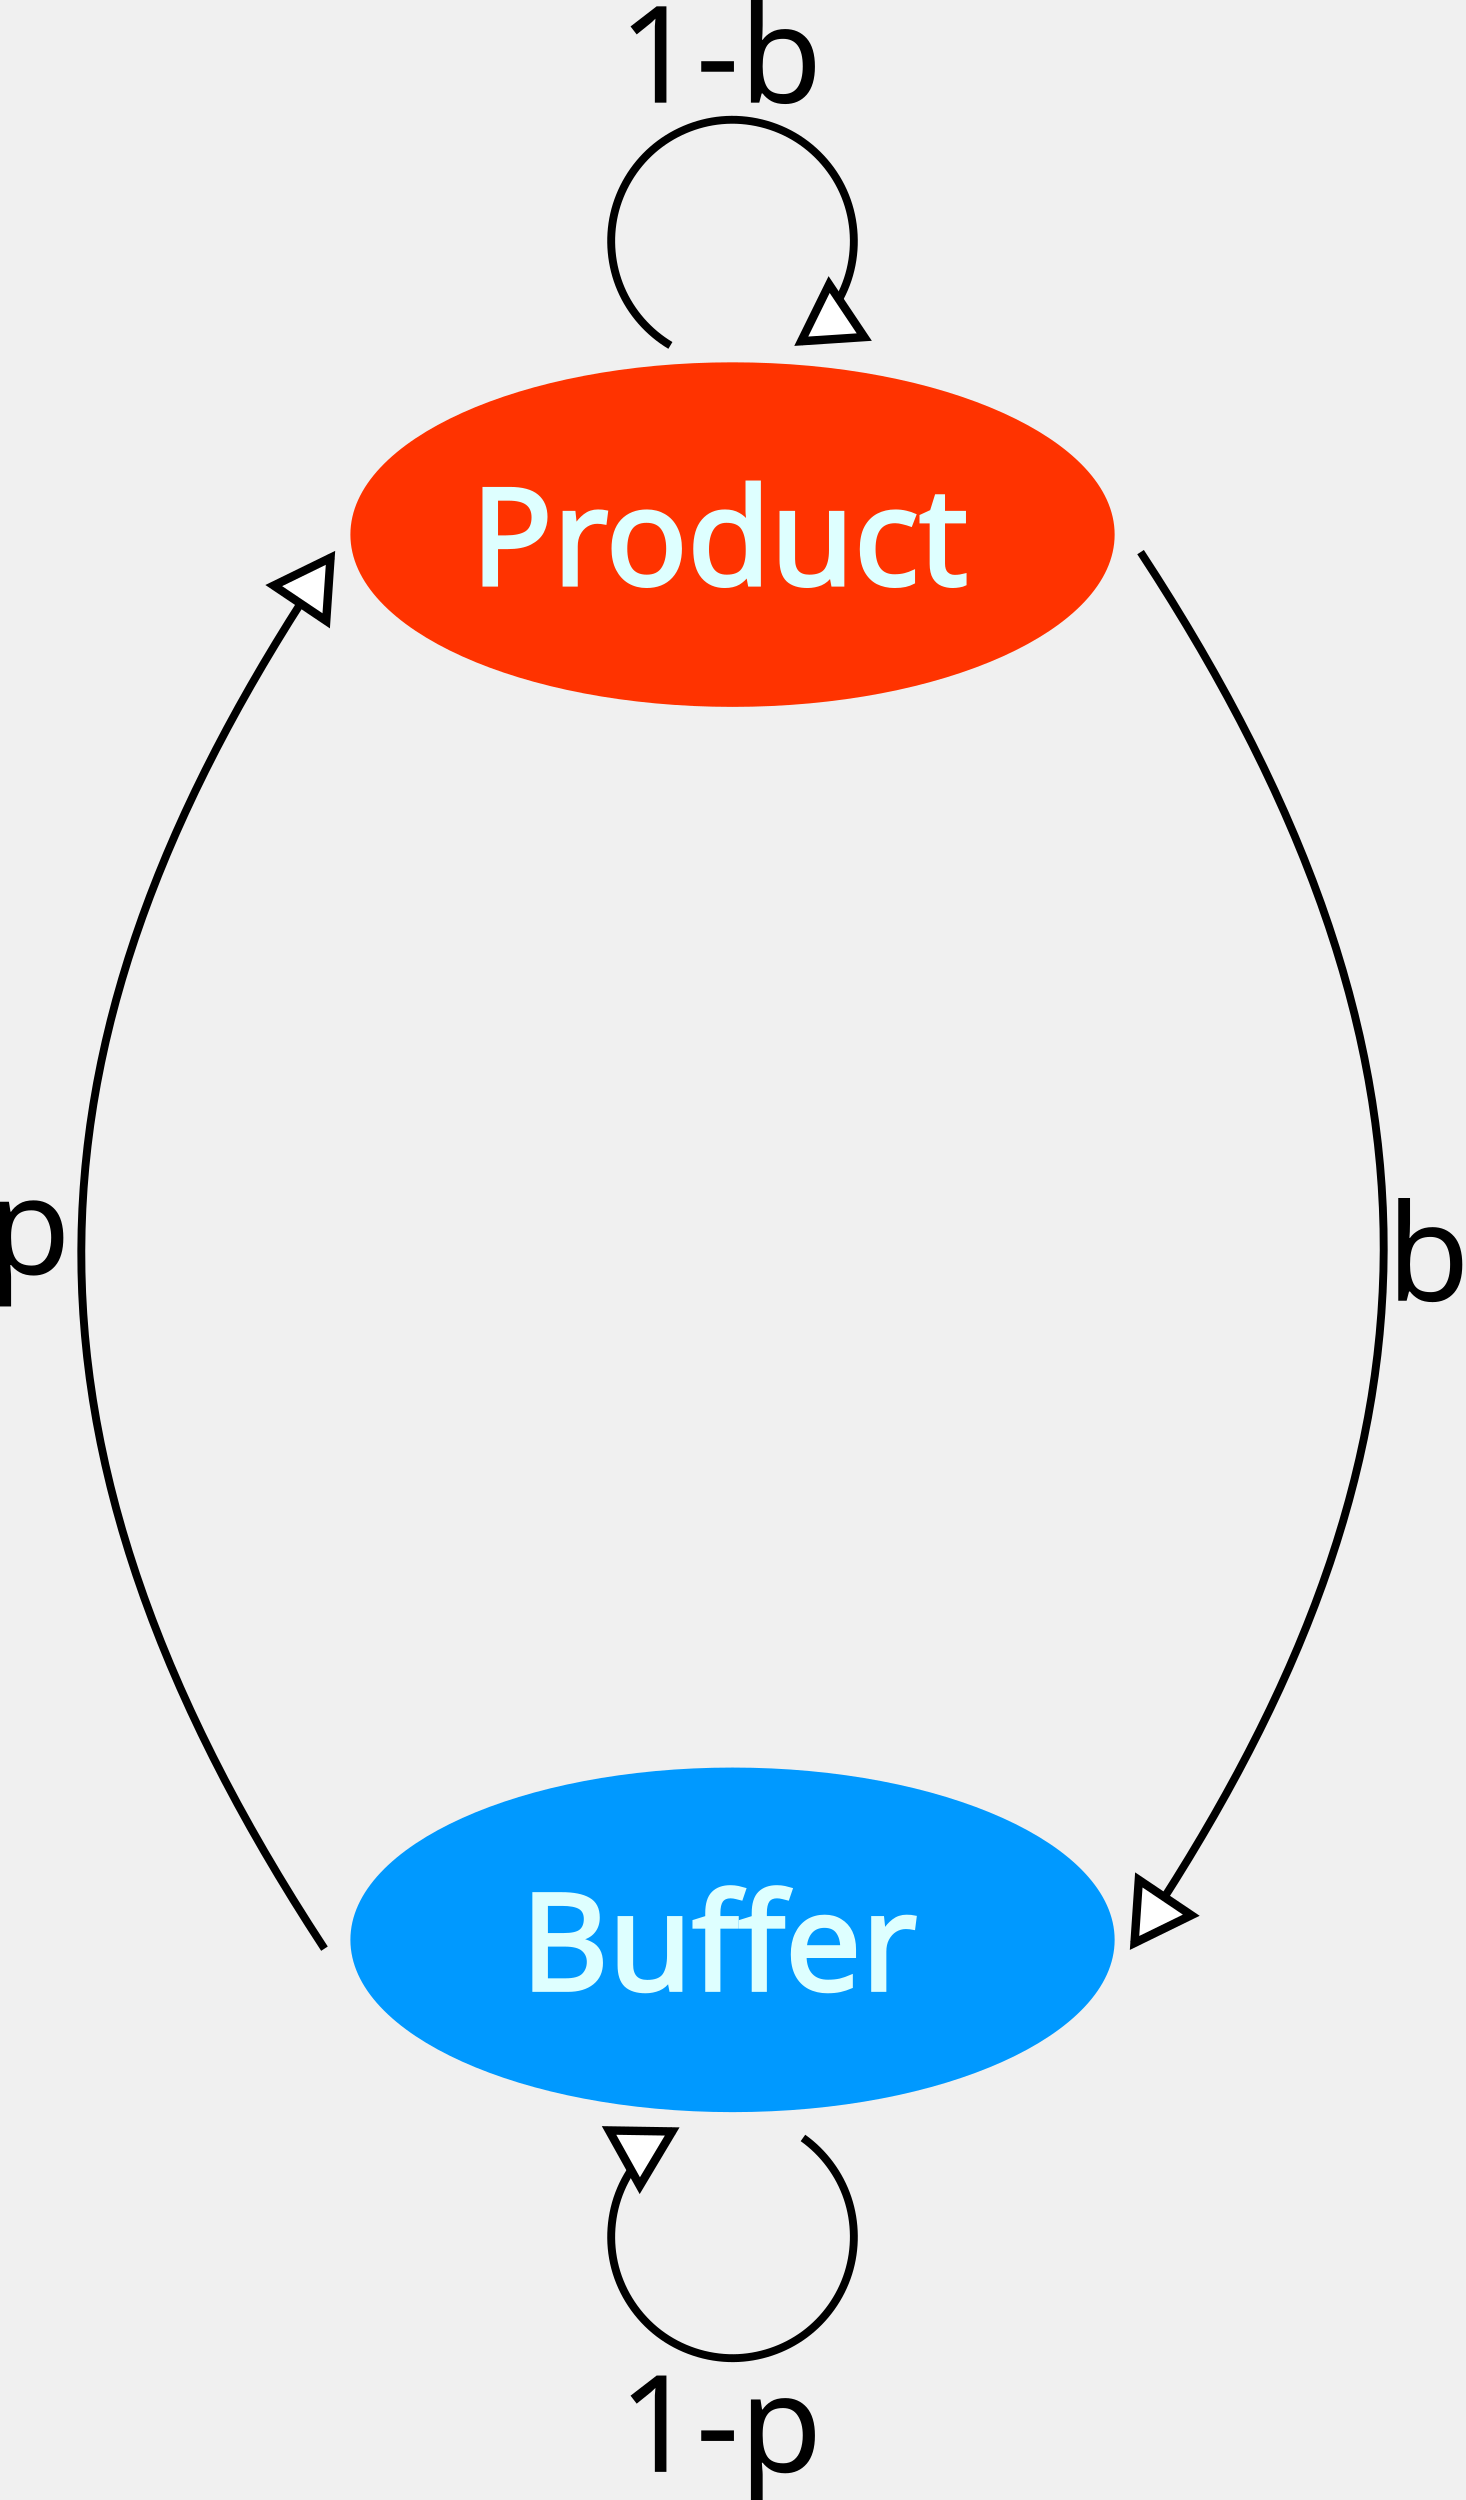
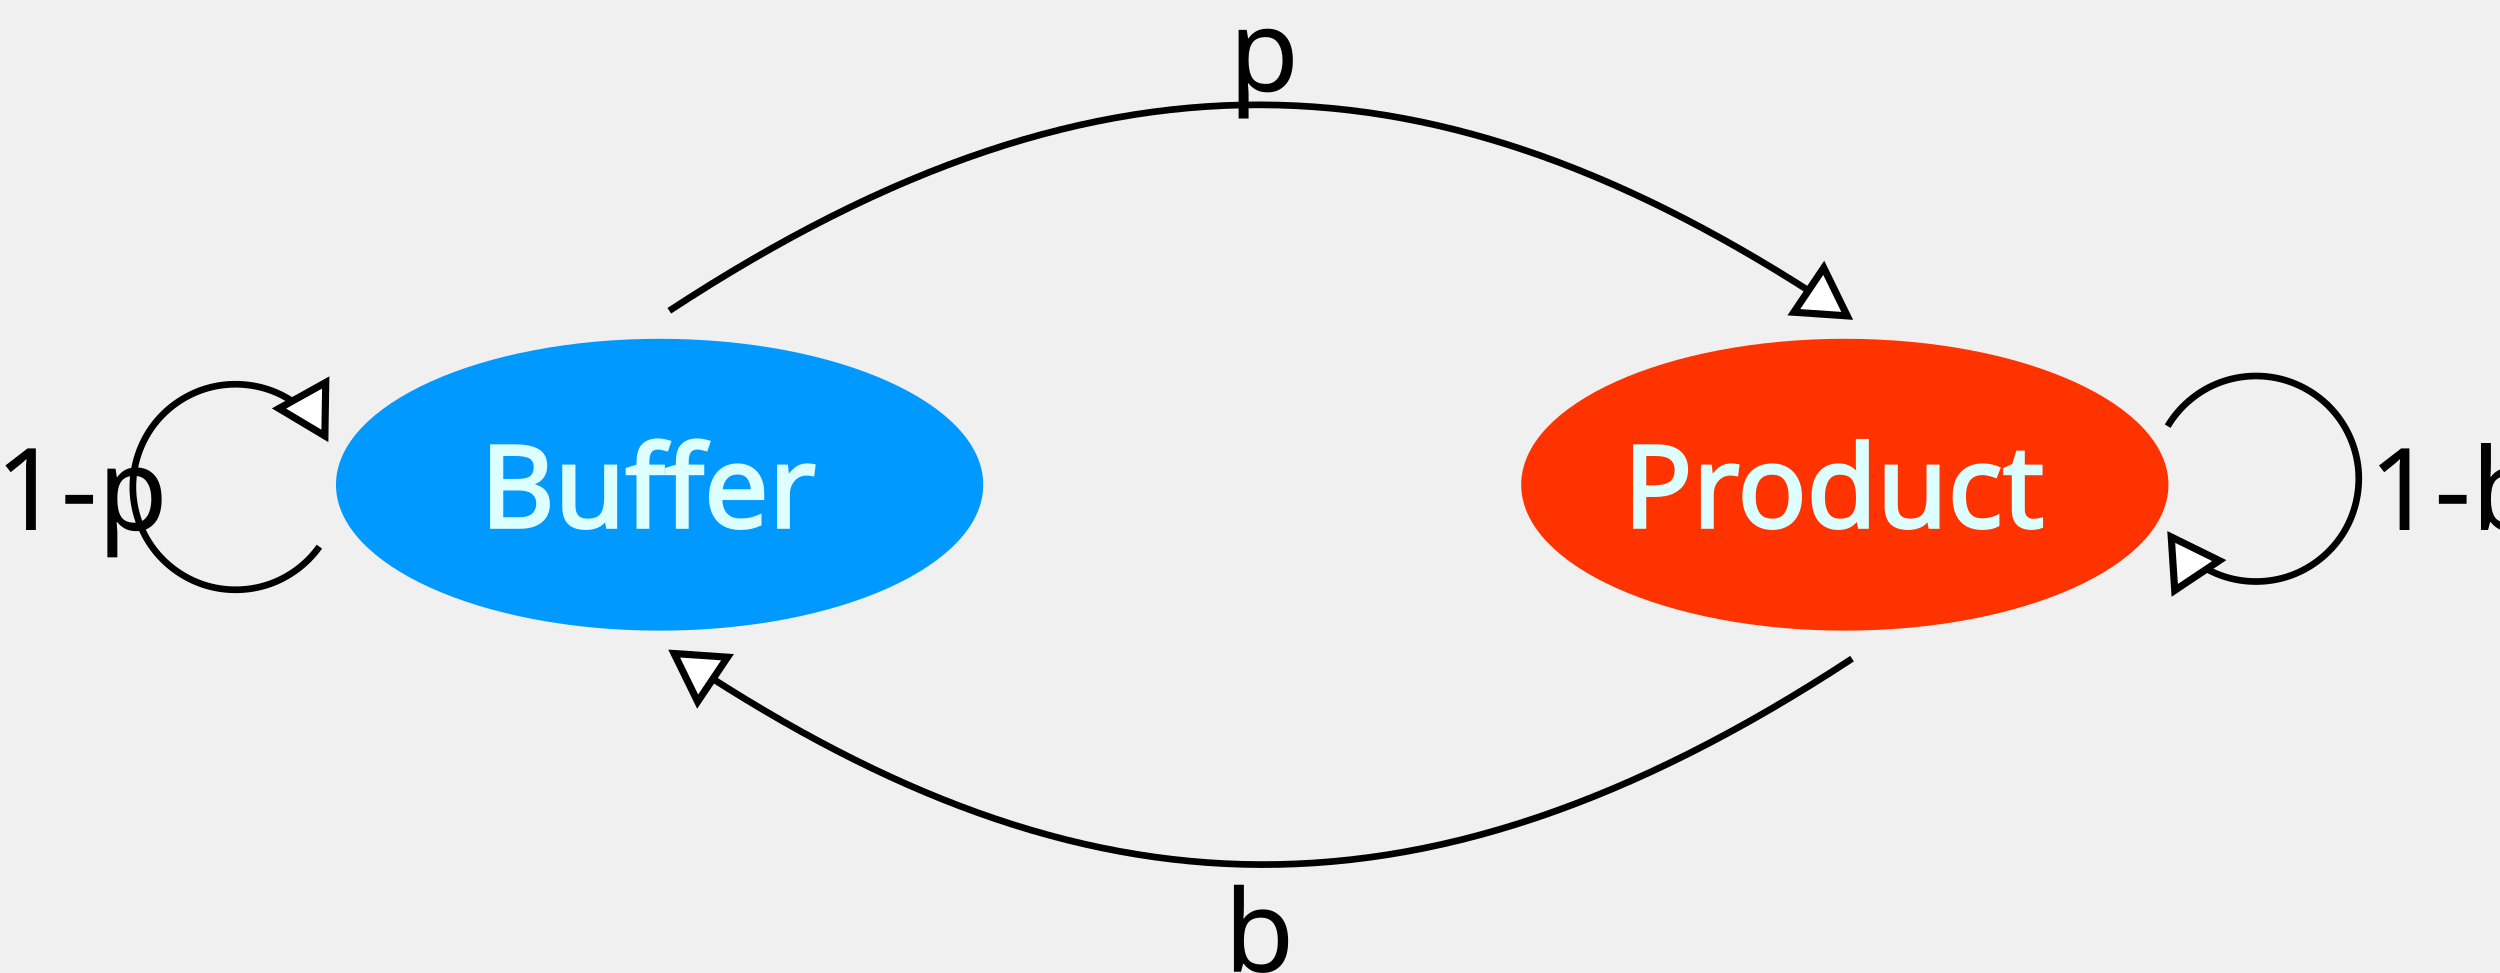
- <svg xmlns="http://www.w3.org/2000/svg" width="114.764mm" height="195.838mm" viewBox="0 0 114.764 195.838" version="1.1" id="svg8">
+ <svg xmlns="http://www.w3.org/2000/svg" width="231.238mm" height="89.911mm" viewBox="0 0 231.238 89.911" version="1.1" id="svg8">
  <defs id="defs2">
-     <marker style="overflow:visible" id="marker4929" refX="0.0" refY="0.0" orient="auto">
-       <path transform="scale(0.8) translate(-6,0)" style="fill-rule:evenodd;fill:#ffffff;stroke:#000000;stroke-width:1pt;stroke-opacity:1" d="M 5.77,0.0 L -2.88,5.0 L -2.88,-5.0 L 5.77,0.0 z " id="path4927" />
+     <marker orient="auto" refY="0" refX="0" id="marker890" style="overflow:visible">
+       <path id="path888" d="M 5.77,0 -2.88,5 V -5 Z" style="fill:#ffffff;fill-rule:evenodd;stroke:#000000;stroke-width:1pt;stroke-opacity:1" transform="matrix(0.8,0,0,0.8,-4.8,0)" />
    </marker>
-     <marker style="overflow:visible" id="marker4889" refX="0.0" refY="0.0" orient="auto">
-       <path transform="scale(0.8) translate(-6,0)" style="fill-rule:evenodd;fill:#ffffff;stroke:#000000;stroke-width:1pt;stroke-opacity:1" d="M 5.77,0.0 L -2.88,5.0 L -2.88,-5.0 L 5.77,0.0 z " id="path4887" />
+     <marker style="overflow:visible" id="marker4929" refX="0" refY="0" orient="auto">
+       <path transform="matrix(0.8,0,0,0.8,-4.8,0)" style="fill:#ffffff;fill-rule:evenodd;stroke:#000000;stroke-width:1pt;stroke-opacity:1" d="M 5.77,0 -2.88,5 V -5 Z" id="path4927" />
    </marker>
-     <marker style="overflow:visible" id="EmptyTriangleOutL" refX="0.0" refY="0.0" orient="auto">
-       <path transform="scale(0.8) translate(-6,0)" style="fill-rule:evenodd;fill:#ffffff;stroke:#000000;stroke-width:1pt;stroke-opacity:1" d="M 5.77,0.0 L -2.88,5.0 L -2.88,-5.0 L 5.77,0.0 z " id="path4717" />
+     <marker style="overflow:visible" id="marker4889" refX="0" refY="0" orient="auto">
+       <path transform="matrix(0.8,0,0,0.8,-4.8,0)" style="fill:#ffffff;fill-rule:evenodd;stroke:#000000;stroke-width:1pt;stroke-opacity:1" d="M 5.77,0 -2.88,5 V -5 Z" id="path4887" />
+     </marker>
+     <marker style="overflow:visible" id="EmptyTriangleOutL" refX="0" refY="0" orient="auto">
+       <path transform="matrix(0.8,0,0,0.8,-4.8,0)" style="fill:#ffffff;fill-rule:evenodd;stroke:#000000;stroke-width:1pt;stroke-opacity:1" d="M 5.77,0 -2.88,5 V -5 Z" id="path4717" />
    </marker>
    <marker style="overflow:visible" id="marker5815" refX="0" refY="0" orient="auto">
      <path transform="matrix(-0.8,0,0,-0.8,-10,0)" style="fill:#000000;fill-opacity:1;fill-rule:evenodd;stroke:#000000;stroke-width:1pt;stroke-opacity:1" d="M 0,0 5,-5 -12.5,0 5,5 Z" id="path5813" />
    </marker>
    <marker orient="auto" refY="0" refX="0" id="Arrow1Lend-5" style="overflow:visible">
      <path id="path4561-6" d="M 0,0 5,-5 -12.5,0 5,5 Z" style="fill:#000000;fill-opacity:1;fill-rule:evenodd;stroke:#000000;stroke-width:1pt;stroke-opacity:1" transform="matrix(-0.8,0,0,-0.8,-10,0)" />
    </marker>
    <marker style="overflow:visible" id="marker5815-9" refX="0" refY="0" orient="auto">
      <path transform="matrix(-0.8,0,0,-0.8,-10,0)" style="fill:#000000;fill-opacity:1;fill-rule:evenodd;stroke:#000000;stroke-width:1pt;stroke-opacity:1" d="M 0,0 5,-5 -12.5,0 5,5 Z" id="path5813-1" />
    </marker>
  </defs>
-   <g id="layer1" transform="translate(-49.21735,139.2252)">
-     <g id="g3991" transform="translate(59.55985,-75.06191)">
+   <g id="layer1" transform="translate(11.56208,103.0317)">
+     <g id="g3991" transform="translate(2.409338,-145.993)">
      <ellipse style="fill:#0099ff;fill-opacity:1" id="path815" cx="47.039" cy="87.795" rx="29.934" ry="13.497" />
-       <text xml:space="preserve" style="font-style:normal;font-weight:normal;font-size:10.583px;line-height:1.25;font-family:xkcd;letter-spacing:0px;word-spacing:0px;fill:#deffff;fill-opacity:1;stroke:#deffff;stroke-width:0.265;-inkscape-font-specification:'xkcd, Normal';font-stretch:normal;font-variant:normal;font-variant-ligatures:normal;font-variant-caps:normal;font-variant-numeric:normal;font-variant-east-asian:normal;" x="30.459" y="91.74" id="text6886">
-         <tspan x="30.459" y="91.74" id="tspan6884" style="stroke-width:0.265;fill:#deffff;stroke:#deffff;-inkscape-font-specification:'xkcd, Normal';font-family:xkcd;font-weight:normal;font-style:normal;font-stretch:normal;font-variant:normal;font-size:10.583px;font-variant-ligatures:normal;font-variant-caps:normal;font-variant-numeric:normal;font-variant-east-asian:normal;">
-           <tspan x="30.459" y="91.74" id="tspan6882" style="stroke-width:0.265;fill:#deffff;stroke:#deffff;-inkscape-font-specification:'xkcd, Normal';font-family:xkcd;font-weight:normal;font-style:normal;font-stretch:normal;font-variant:normal;font-size:10.583px;font-variant-ligatures:normal;font-variant-caps:normal;font-variant-numeric:normal;font-variant-east-asian:normal;">Buffer</tspan>
+       <text xml:space="preserve" style="font-style:normal;font-variant:normal;font-weight:normal;font-stretch:normal;font-size:10.583px;line-height:1.25;font-family:xkcd;-inkscape-font-specification:'xkcd, Normal';font-variant-ligatures:normal;font-variant-caps:normal;font-variant-numeric:normal;letter-spacing:0px;word-spacing:0px;fill:#deffff;fill-opacity:1;stroke:#deffff;stroke-width:0.265" x="30.459" y="91.74" id="text6886">
+         <tspan x="30.459" y="91.74" id="tspan6884" style="font-style:normal;font-variant:normal;font-weight:normal;font-stretch:normal;font-size:10.583px;font-family:xkcd;-inkscape-font-specification:'xkcd, Normal';font-variant-ligatures:normal;font-variant-caps:normal;font-variant-numeric:normal;fill:#deffff;stroke:#deffff;stroke-width:0.265">
+           <tspan x="30.459" y="91.74" id="tspan6882" style="font-style:normal;font-variant:normal;font-weight:normal;font-stretch:normal;font-size:10.583px;font-family:xkcd;-inkscape-font-specification:'xkcd, Normal';font-variant-ligatures:normal;font-variant-caps:normal;font-variant-numeric:normal;fill:#deffff;stroke:#deffff;stroke-width:0.265">Buffer</tspan>
        </tspan>
      </text>
    </g>
-     <g id="g3997" transform="translate(-44.14065,-185.142)">
-       <ellipse style="fill-opacity:1;fill:#ff3300" id="path815-3" cx="150.74" cy="87.795" rx="29.934" ry="13.497" />
-       <text xml:space="preserve" style="font-style:normal;font-weight:normal;font-size:10.583px;line-height:1.25;font-family:xkcd;letter-spacing:0px;word-spacing:0px;fill:#deffff;fill-opacity:1;stroke:#deffff;stroke-width:0.265;-inkscape-font-specification:'xkcd, Normal';font-stretch:normal;font-variant:normal;font-variant-ligatures:normal;font-variant-caps:normal;font-variant-numeric:normal;font-variant-east-asian:normal;" x="130.255" y="91.74" id="text6874">
-         <tspan x="130.255" y="91.74" id="tspan6872" style="stroke-width:0.265;fill:#deffff;stroke:#deffff;-inkscape-font-specification:'xkcd, Normal';font-family:xkcd;font-weight:normal;font-style:normal;font-stretch:normal;font-variant:normal;font-size:10.583px;font-variant-ligatures:normal;font-variant-caps:normal;font-variant-numeric:normal;font-variant-east-asian:normal;">
-           <tspan x="130.255" y="91.74" id="tspan6870" style="stroke-width:0.265;fill:#deffff;stroke:#deffff;-inkscape-font-specification:'xkcd, Normal';font-family:xkcd;font-weight:normal;font-style:normal;font-stretch:normal;font-variant:normal;font-size:10.583px;font-variant-ligatures:normal;font-variant-caps:normal;font-variant-numeric:normal;font-variant-east-asian:normal;">Product</tspan>
+     <g id="g3997" transform="translate(8.335383,-145.993)">
+       <ellipse style="fill:#ff3300;fill-opacity:1" id="path815-3" cx="150.74" cy="87.795" rx="29.934" ry="13.497" />
+       <text xml:space="preserve" style="font-style:normal;font-variant:normal;font-weight:normal;font-stretch:normal;font-size:10.583px;line-height:1.25;font-family:xkcd;-inkscape-font-specification:'xkcd, Normal';font-variant-ligatures:normal;font-variant-caps:normal;font-variant-numeric:normal;letter-spacing:0px;word-spacing:0px;fill:#deffff;fill-opacity:1;stroke:#deffff;stroke-width:0.265" x="130.255" y="91.74" id="text6874">
+         <tspan x="130.255" y="91.74" id="tspan6872" style="font-style:normal;font-variant:normal;font-weight:normal;font-stretch:normal;font-size:10.583px;font-family:xkcd;-inkscape-font-specification:'xkcd, Normal';font-variant-ligatures:normal;font-variant-caps:normal;font-variant-numeric:normal;fill:#deffff;stroke:#deffff;stroke-width:0.265">
+           <tspan x="130.255" y="91.74" id="tspan6870" style="font-style:normal;font-variant:normal;font-weight:normal;font-stretch:normal;font-size:10.583px;font-family:xkcd;-inkscape-font-specification:'xkcd, Normal';font-variant-ligatures:normal;font-variant-caps:normal;font-variant-numeric:normal;fill:#deffff;stroke:#deffff;stroke-width:0.265">Product</tspan>
        </tspan>
      </text>
    </g>
-     <path style="fill:none;stroke:#000000;stroke-width:0.619;stroke-linecap:butt;stroke-linejoin:miter;stroke-miterlimit:4;stroke-dasharray:none;stroke-opacity:1;marker-end:url(#EmptyTriangleOutL)" d="m 138.563,-95.976 c 27.001,41.16 23.91,72.697 -0.535,109.046" id="path4556" />
-     <path style="fill:none;stroke:#000000;stroke-width:0.619;stroke-linecap:butt;stroke-linejoin:miter;stroke-miterlimit:4;stroke-dasharray:none;stroke-opacity:1;marker-end:url(#EmptyTriangleOutL)" d="m 74.635,13.424 c -27.001,-41.16 -23.91,-72.697 0.535,-109.046" id="path4556-2" />
-     <path style="fill:none;stroke:#000000;stroke-width:0.619;stroke-linecap:butt;stroke-linejoin:miter;stroke-opacity:1;marker-end:url(#marker4889);stroke-miterlimit:4;stroke-dasharray:none" d="m 101.733,-112.166 c -1.712,-1.02 -3.088,-2.591 -3.873,-4.422 -0.785,-1.831 -0.974,-3.912 -0.533,-5.854 0.442,-1.943 1.512,-3.737 3.011,-5.049 1.499,-1.312 3.42,-2.134 5.404,-2.314 2.085,-0.189 4.228,0.336 5.991,1.466 1.762,1.13 3.133,2.859 3.831,4.833 0.698,1.974 0.72,4.18 0.061,6.167 -0.659,1.987 -1.996,3.743 -3.736,4.907" id="path5803" />
-     <path style="fill:none;stroke:#000000;stroke-width:0.619;stroke-linecap:butt;stroke-linejoin:miter;stroke-opacity:1;marker-end:url(#marker4929);stroke-miterlimit:4;stroke-dasharray:none" d="m 112.117,28.251 c 1.623,1.156 2.866,2.835 3.499,4.724 0.633,1.889 0.652,3.978 0.053,5.878 -0.599,1.9 -1.812,3.601 -3.413,4.786 -1.601,1.185 -3.583,1.848 -5.575,1.865 -2.094,0.018 -4.187,-0.68 -5.851,-1.95 -1.664,-1.27 -2.889,-3.105 -3.424,-5.129 -0.535,-2.024 -0.376,-4.225 0.443,-6.151 0.819,-1.927 2.295,-3.567 4.124,-4.586" id="path5803-7" />
-     <text xml:space="preserve" style="font-style:normal;font-weight:normal;font-size:10.583px;line-height:1.25;font-family:xkcd;letter-spacing:0px;word-spacing:0px;fill:#000000;fill-opacity:1;stroke:none;stroke-width:0.265;-inkscape-font-specification:'xkcd, Normal';font-stretch:normal;font-variant:normal;font-variant-ligatures:normal;font-variant-caps:normal;font-variant-numeric:normal;font-variant-east-asian:normal;" x="48.256" y="-39.413" id="text6862">
-       <tspan x="48.256" y="-39.413" id="tspan6860" style="stroke-width:0.265;-inkscape-font-specification:'xkcd, Normal';font-family:xkcd;font-weight:normal;font-style:normal;font-stretch:normal;font-variant:normal;font-size:10.583px;font-variant-ligatures:normal;font-variant-caps:normal;font-variant-numeric:normal;font-variant-east-asian:normal;">
-         <tspan x="48.256" y="-39.413" id="tspan6858" style="stroke-width:0.265;-inkscape-font-specification:'xkcd, Normal';font-family:xkcd;font-weight:normal;font-style:normal;font-stretch:normal;font-variant:normal;font-size:10.583px;font-variant-ligatures:normal;font-variant-caps:normal;font-variant-numeric:normal;font-variant-east-asian:normal;">p</tspan>
+     <path style="fill:none;stroke:#000000;stroke-width:0.619;stroke-linecap:butt;stroke-linejoin:miter;stroke-miterlimit:4;stroke-dasharray:none;stroke-opacity:1;marker-end:url(#marker890)" d="m 159.745,-42.109 c -41.16,27.001 -72.697,23.91 -109.046,-0.535" id="path4556" />
+     <path style="fill:none;stroke:#000000;stroke-width:0.619;stroke-linecap:butt;stroke-linejoin:miter;stroke-miterlimit:4;stroke-dasharray:none;stroke-opacity:1;marker-end:url(#EmptyTriangleOutL)" d="m 50.345,-74.287 c 41.16,-27.001 72.697,-23.91 109.046,0.535" id="path4556-2" />
+     <path style="fill:none;stroke:#000000;stroke-width:0.619;stroke-linecap:butt;stroke-linejoin:miter;stroke-miterlimit:4;stroke-dasharray:none;stroke-opacity:1;marker-end:url(#marker4889)" d="m 101.733,-112.166 c -1.712,-1.02 -3.088,-2.591 -3.873,-4.422 -0.785,-1.831 -0.974,-3.912 -0.533,-5.854 0.442,-1.943 1.512,-3.737 3.011,-5.049 1.499,-1.312 3.42,-2.134 5.404,-2.314 2.085,-0.189 4.228,0.336 5.991,1.466 1.762,1.13 3.133,2.859 3.831,4.833 0.698,1.974 0.72,4.18 0.061,6.167 -0.659,1.987 -1.996,3.743 -3.736,4.907" id="path5803" transform="rotate(90,121.0594,-44.28785)" />
+     <path style="fill:none;stroke:#000000;stroke-width:0.619;stroke-linecap:butt;stroke-linejoin:miter;stroke-miterlimit:4;stroke-dasharray:none;stroke-opacity:1;marker-end:url(#marker4929)" d="m 112.117,28.251 c 1.623,1.156 2.866,2.835 3.499,4.724 0.633,1.889 0.652,3.978 0.053,5.878 -0.599,1.9 -1.812,3.601 -3.413,4.786 -1.601,1.185 -3.583,1.848 -5.575,1.865 -2.094,0.018 -4.187,-0.68 -5.851,-1.95 -1.664,-1.27 -2.889,-3.105 -3.424,-5.129 -0.535,-2.024 -0.376,-4.225 0.443,-6.151 0.819,-1.927 2.295,-3.567 4.124,-4.586" id="path5803-7" transform="rotate(90,105.408,-59.17697)" />
+     <text xml:space="preserve" style="font-style:normal;font-variant:normal;font-weight:normal;font-stretch:normal;font-size:10.583px;line-height:1.25;font-family:xkcd;-inkscape-font-specification:'xkcd, Normal';font-variant-ligatures:normal;font-variant-caps:normal;font-variant-numeric:normal;letter-spacing:0px;word-spacing:0px;fill:#000000;fill-opacity:1;stroke:none;stroke-width:0.265" x="102.099" y="-94.597" id="text6862">
+       <tspan x="102.099" y="-94.597" id="tspan6860" style="font-style:normal;font-variant:normal;font-weight:normal;font-stretch:normal;font-size:10.583px;font-family:xkcd;-inkscape-font-specification:'xkcd, Normal';font-variant-ligatures:normal;font-variant-caps:normal;font-variant-numeric:normal;stroke-width:0.265">
+         <tspan x="102.099" y="-94.597" id="tspan6858" style="font-style:normal;font-variant:normal;font-weight:normal;font-stretch:normal;font-size:10.583px;font-family:xkcd;-inkscape-font-specification:'xkcd, Normal';font-variant-ligatures:normal;font-variant-caps:normal;font-variant-numeric:normal;stroke-width:0.265">p</tspan>
      </tspan>
    </text>
-     <text xml:space="preserve" style="font-style:normal;font-weight:normal;font-size:10.583px;line-height:1.25;font-family:xkcd;letter-spacing:0px;word-spacing:0px;fill:#000000;fill-opacity:1;stroke:none;stroke-width:0.265;-inkscape-font-specification:'xkcd, Normal';font-stretch:normal;font-variant:normal;font-variant-ligatures:normal;font-variant-caps:normal;font-variant-numeric:normal;font-variant-east-asian:normal;" x="157.842" y="-37.331" id="text6856">
-       <tspan x="157.842" y="-37.331" id="tspan6854" style="stroke-width:0.265;-inkscape-font-specification:'xkcd, Normal';font-family:xkcd;font-weight:normal;font-style:normal;font-stretch:normal;font-variant:normal;font-size:10.583px;font-variant-ligatures:normal;font-variant-caps:normal;font-variant-numeric:normal;font-variant-east-asian:normal;">
-         <tspan x="157.842" y="-37.331" id="tspan6852" style="stroke-width:0.265;-inkscape-font-specification:'xkcd, Normal';font-family:xkcd;font-weight:normal;font-style:normal;font-stretch:normal;font-variant:normal;font-size:10.583px;font-variant-ligatures:normal;font-variant-caps:normal;font-variant-numeric:normal;font-variant-east-asian:normal;">b</tspan>
+     <text xml:space="preserve" style="font-style:normal;font-variant:normal;font-weight:normal;font-stretch:normal;font-size:10.583px;line-height:1.25;font-family:xkcd;-inkscape-font-specification:'xkcd, Normal';font-variant-ligatures:normal;font-variant-caps:normal;font-variant-numeric:normal;letter-spacing:0px;word-spacing:0px;fill:#000000;fill-opacity:1;stroke:none;stroke-width:0.265" x="101.666" y="-13.152" id="text6856">
+       <tspan x="101.666" y="-13.152" id="tspan6854" style="font-style:normal;font-variant:normal;font-weight:normal;font-stretch:normal;font-size:10.583px;font-family:xkcd;-inkscape-font-specification:'xkcd, Normal';font-variant-ligatures:normal;font-variant-caps:normal;font-variant-numeric:normal;stroke-width:0.265">
+         <tspan x="101.666" y="-13.152" id="tspan6852" style="font-style:normal;font-variant:normal;font-weight:normal;font-stretch:normal;font-size:10.583px;font-family:xkcd;-inkscape-font-specification:'xkcd, Normal';font-variant-ligatures:normal;font-variant-caps:normal;font-variant-numeric:normal;stroke-width:0.265">b</tspan>
      </tspan>
    </text>
-     <text xml:space="preserve" style="font-style:normal;font-weight:normal;font-size:10.583px;line-height:1.25;font-family:xkcd;letter-spacing:0px;word-spacing:0px;fill:#000000;fill-opacity:1;stroke:none;stroke-width:0.265;-inkscape-font-specification:'xkcd, Normal';font-stretch:normal;font-variant:normal;font-variant-ligatures:normal;font-variant-caps:normal;font-variant-numeric:normal;font-variant-east-asian:normal;" x="97.672" y="-131.184" id="text6850">
-       <tspan x="97.672" y="-131.184" id="tspan6848" style="stroke-width:0.265;-inkscape-font-specification:'xkcd, Normal';font-family:xkcd;font-weight:normal;font-style:normal;font-stretch:normal;font-variant:normal;font-size:10.583px;font-variant-ligatures:normal;font-variant-caps:normal;font-variant-numeric:normal;font-variant-east-asian:normal;">
-         <tspan x="97.672" y="-131.184" id="tspan6846" style="stroke-width:0.265;-inkscape-font-specification:'xkcd, Normal';font-family:xkcd;font-weight:normal;font-style:normal;font-stretch:normal;font-variant:normal;font-size:10.583px;font-variant-ligatures:normal;font-variant-caps:normal;font-variant-numeric:normal;font-variant-east-asian:normal;">1-b</tspan>
+     <text xml:space="preserve" style="font-style:normal;font-variant:normal;font-weight:normal;font-stretch:normal;font-size:10.583px;line-height:1.25;font-family:xkcd;-inkscape-font-specification:'xkcd, Normal';font-variant-ligatures:normal;font-variant-caps:normal;font-variant-numeric:normal;letter-spacing:0px;word-spacing:0px;fill:#000000;fill-opacity:1;stroke:none;stroke-width:0.265" x="207.548" y="-54.008" id="text6850">
+       <tspan x="207.548" y="-54.008" id="tspan6848" style="font-style:normal;font-variant:normal;font-weight:normal;font-stretch:normal;font-size:10.583px;font-family:xkcd;-inkscape-font-specification:'xkcd, Normal';font-variant-ligatures:normal;font-variant-caps:normal;font-variant-numeric:normal;stroke-width:0.265">
+         <tspan x="207.548" y="-54.008" id="tspan6846" style="font-style:normal;font-variant:normal;font-weight:normal;font-stretch:normal;font-size:10.583px;font-family:xkcd;-inkscape-font-specification:'xkcd, Normal';font-variant-ligatures:normal;font-variant-caps:normal;font-variant-numeric:normal;stroke-width:0.265">1-b</tspan>
      </tspan>
    </text>
-     <text xml:space="preserve" style="font-style:normal;font-weight:normal;font-size:10.583px;line-height:1.25;font-family:xkcd;letter-spacing:0px;word-spacing:0px;fill:#000000;fill-opacity:1;stroke:none;stroke-width:0.265;-inkscape-font-specification:'xkcd, Normal';font-stretch:normal;font-variant:normal;font-variant-ligatures:normal;font-variant-caps:normal;font-variant-numeric:normal;font-variant-east-asian:normal;" x="97.672" y="54.411" id="text6844">
-       <tspan x="97.672" y="54.411" id="tspan6842" style="stroke-width:0.265;-inkscape-font-specification:'xkcd, Normal';font-family:xkcd;font-weight:normal;font-style:normal;font-stretch:normal;font-variant:normal;font-size:10.583px;font-variant-ligatures:normal;font-variant-caps:normal;font-variant-numeric:normal;font-variant-east-asian:normal;">
-         <tspan x="97.672" y="54.411" id="tspan6840" style="stroke-width:0.265;-inkscape-font-specification:'xkcd, Normal';font-family:xkcd;font-weight:normal;font-style:normal;font-stretch:normal;font-variant:normal;font-size:10.583px;font-variant-ligatures:normal;font-variant-caps:normal;font-variant-numeric:normal;font-variant-east-asian:normal;">1-p</tspan>
+     <text xml:space="preserve" style="font-style:normal;font-variant:normal;font-weight:normal;font-stretch:normal;font-size:10.583px;line-height:1.25;font-family:xkcd;-inkscape-font-specification:'xkcd, Normal';font-variant-ligatures:normal;font-variant-caps:normal;font-variant-numeric:normal;letter-spacing:0px;word-spacing:0px;fill:#000000;fill-opacity:1;stroke:none;stroke-width:0.265" x="-11.998" y="-54.01" id="text6844">
+       <tspan x="-11.998" y="-54.01" id="tspan6842" style="font-style:normal;font-variant:normal;font-weight:normal;font-stretch:normal;font-size:10.583px;font-family:xkcd;-inkscape-font-specification:'xkcd, Normal';font-variant-ligatures:normal;font-variant-caps:normal;font-variant-numeric:normal;stroke-width:0.265">
+         <tspan x="-11.998" y="-54.01" id="tspan6840" style="font-style:normal;font-variant:normal;font-weight:normal;font-stretch:normal;font-size:10.583px;font-family:xkcd;-inkscape-font-specification:'xkcd, Normal';font-variant-ligatures:normal;font-variant-caps:normal;font-variant-numeric:normal;stroke-width:0.265">1-p</tspan>
      </tspan>
    </text>
  </g>
</svg>
